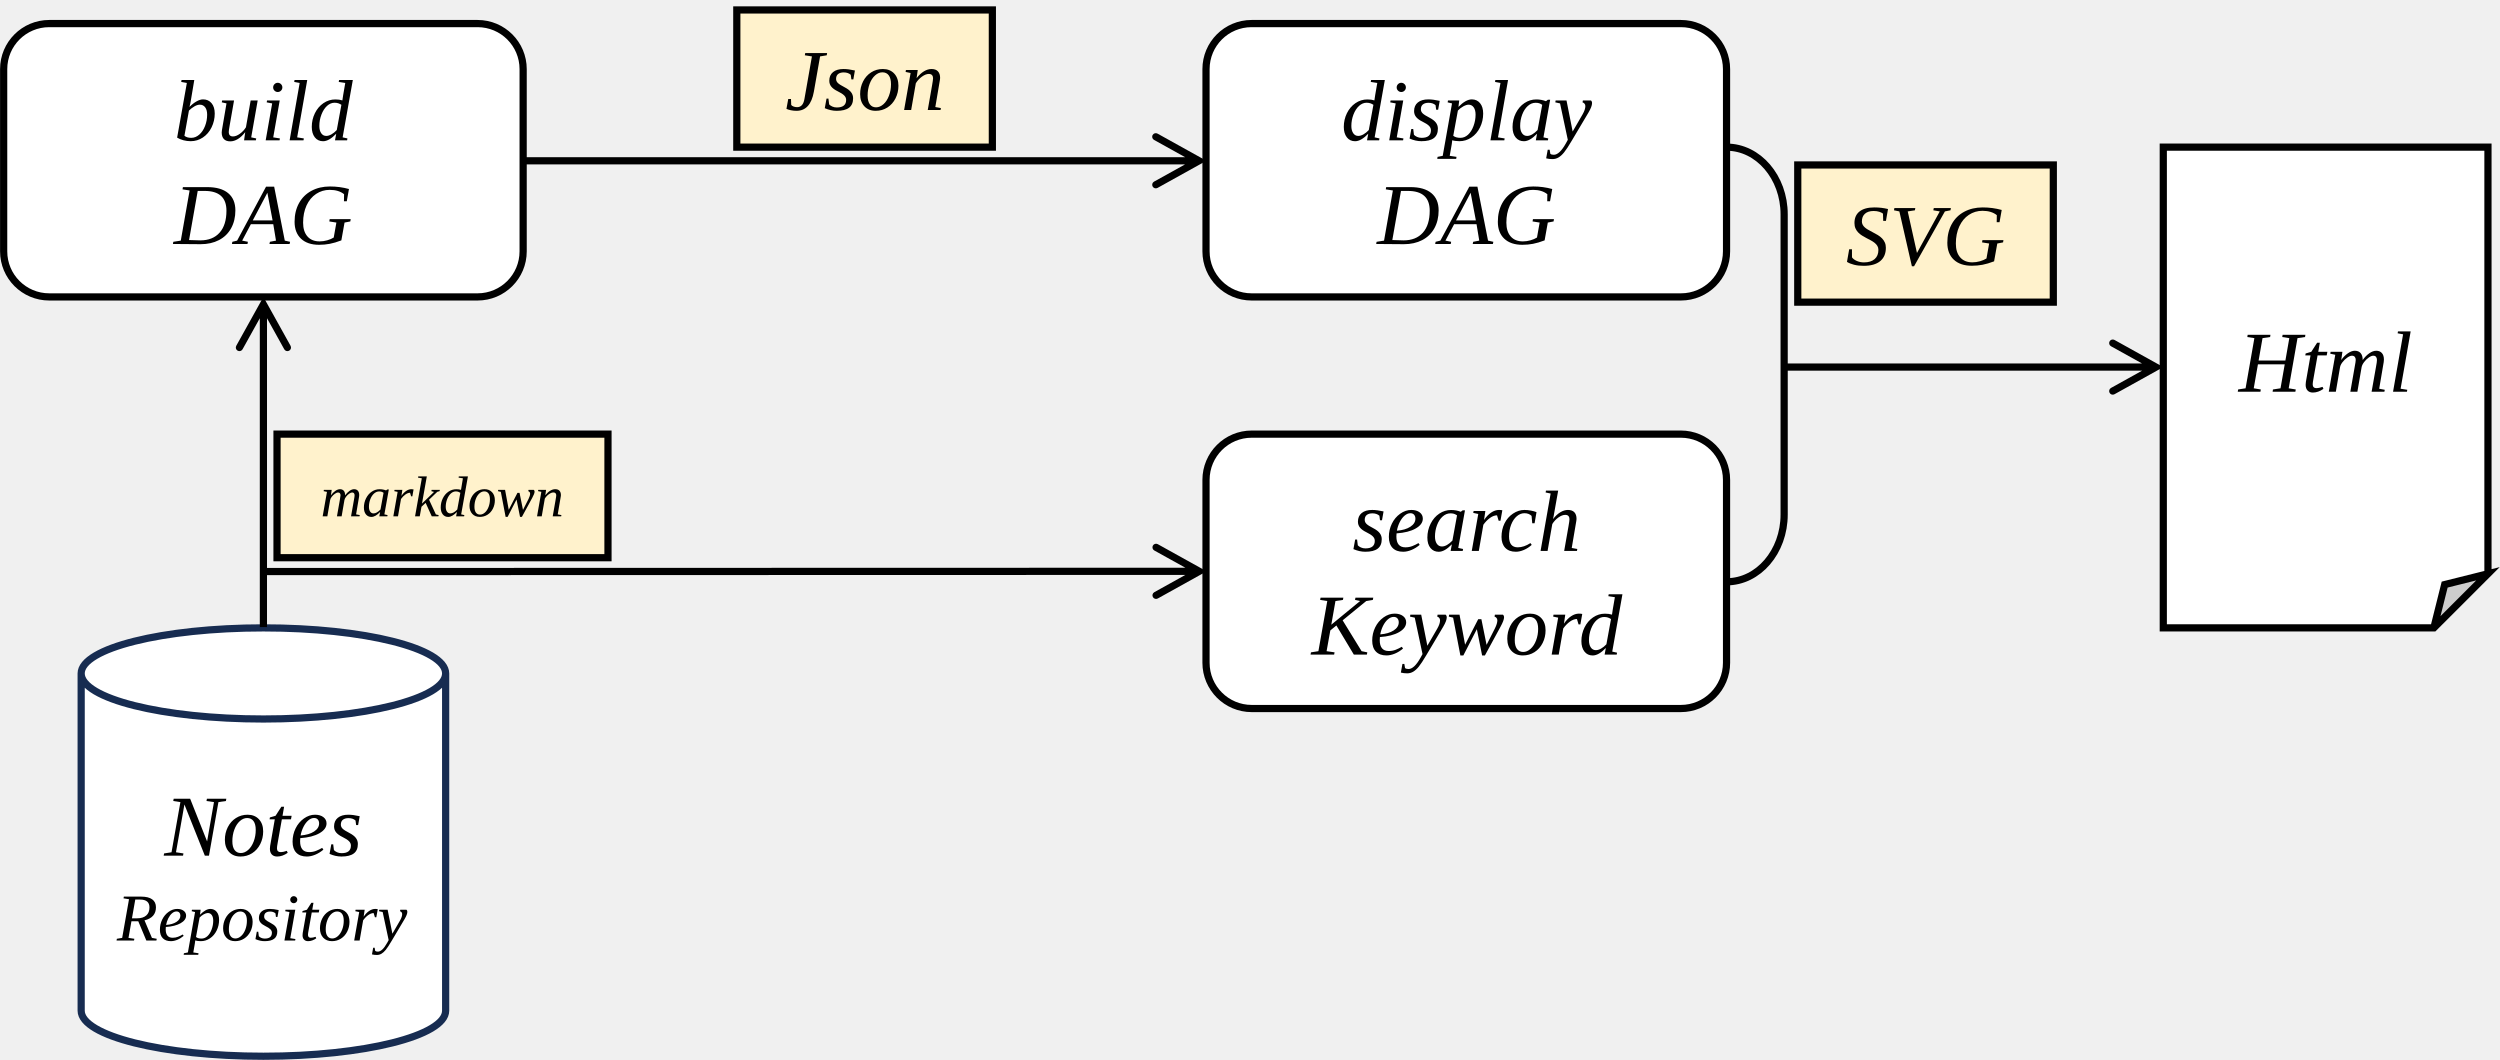
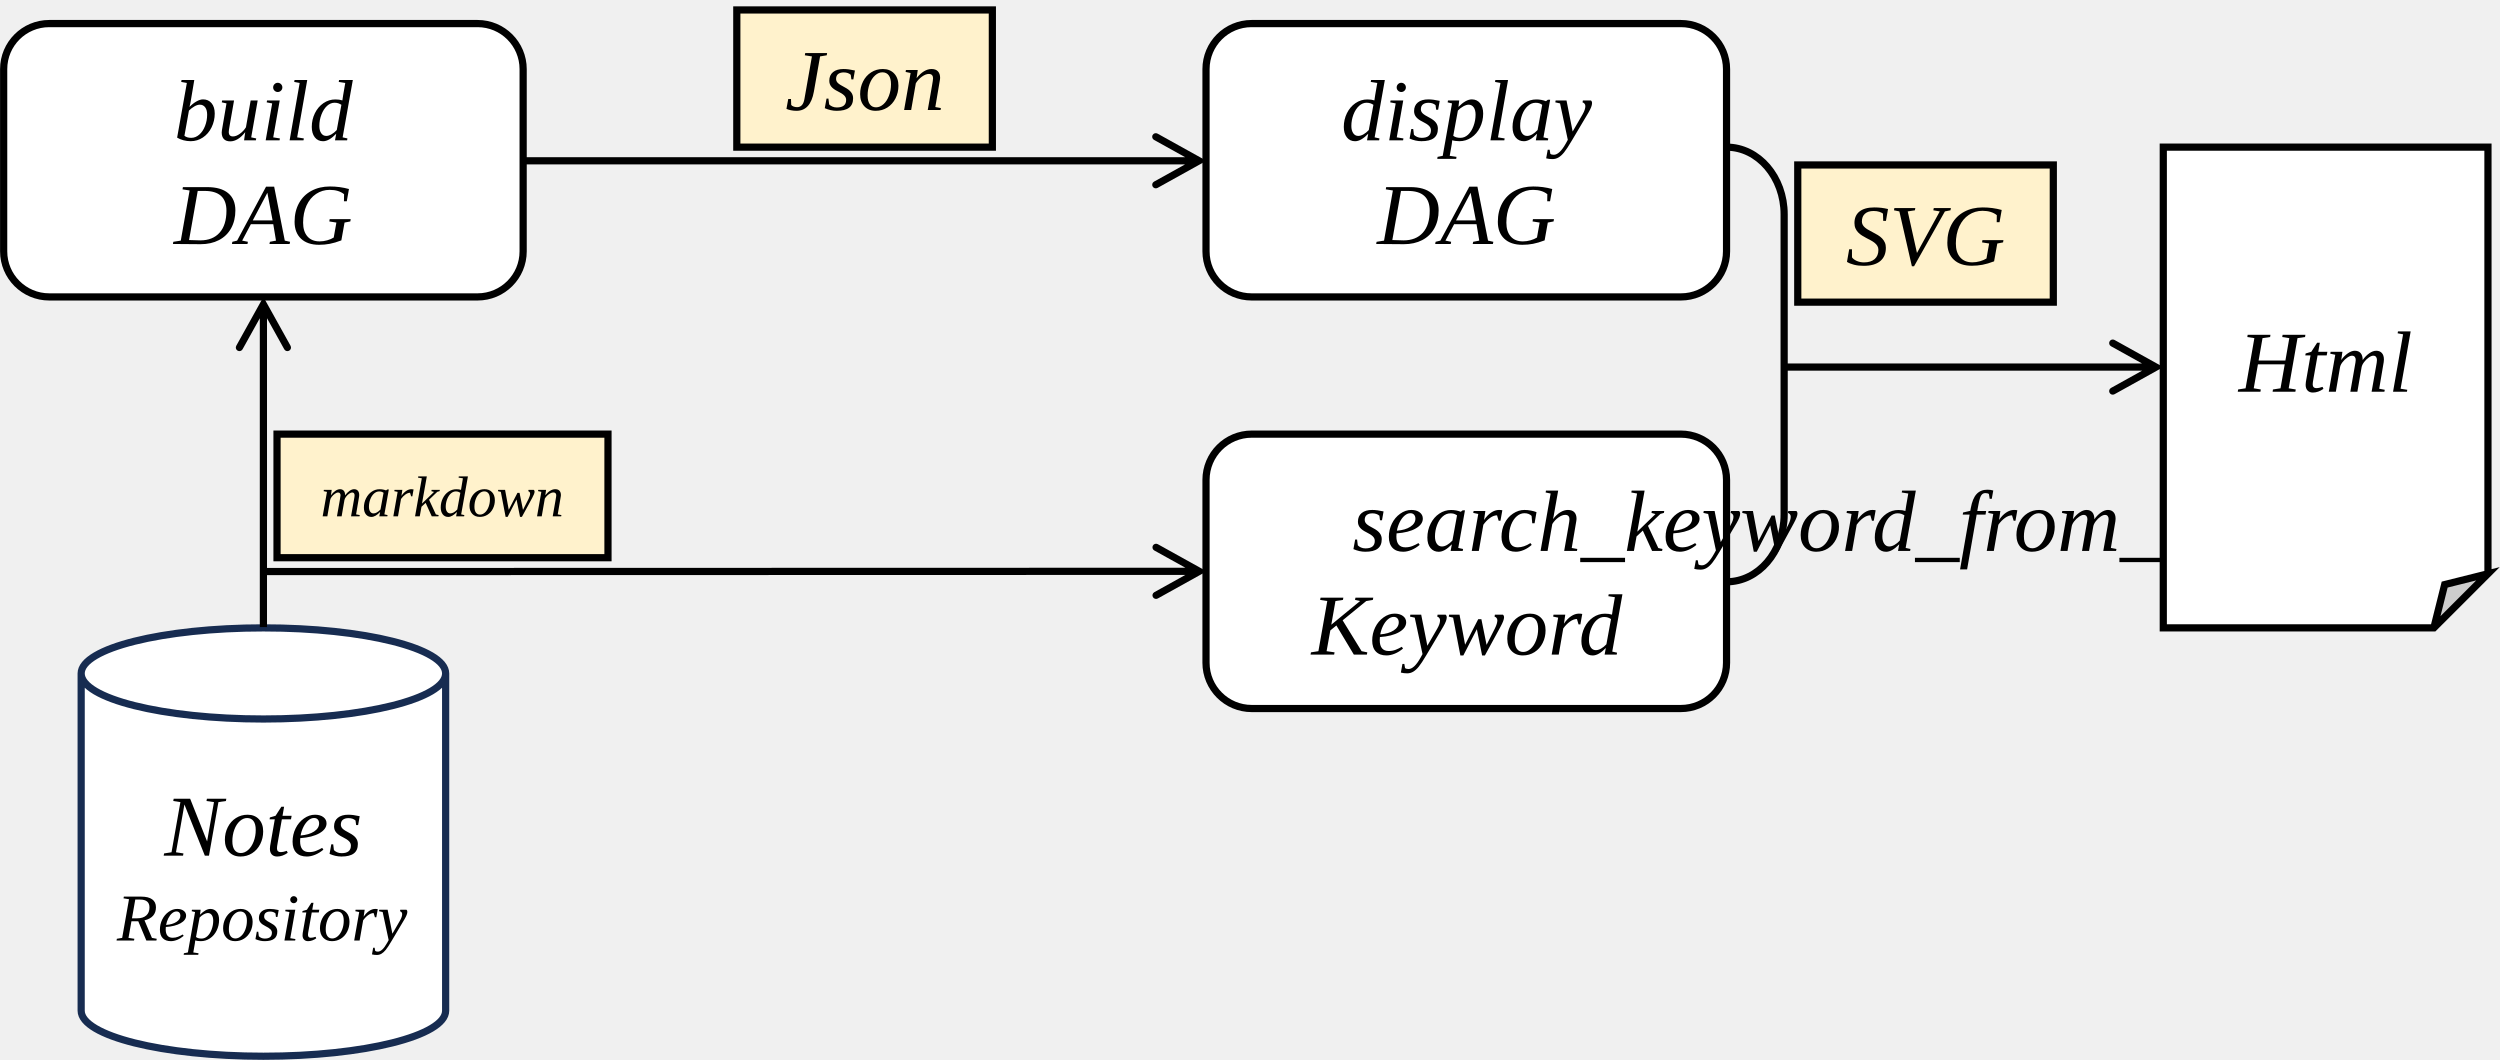
<svg xmlns="http://www.w3.org/2000/svg" width="2387" height="1012" xml:space="preserve" overflow="hidden">
  <g transform="translate(-664 -792)">
    <path d="M741.5 1435C741.5 1459.02 819.402 1478.5 915.5 1478.5 1011.6 1478.5 1089.5 1459.02 1089.5 1435L1089.5 1757C1089.5 1781.02 1011.6 1800.5 915.5 1800.5 819.402 1800.5 741.5 1781.02 741.5 1757Z" fill="#FFFFFF" fill-rule="evenodd" />
    <path d="M741.5 1435C741.5 1410.98 819.402 1391.5 915.5 1391.5 1011.6 1391.5 1089.5 1410.98 1089.5 1435 1089.5 1459.02 1011.6 1478.5 915.5 1478.5 819.402 1478.5 741.5 1459.02 741.5 1435Z" fill="#FFFFFF" fill-rule="evenodd" />
    <path d="M1089.5 1435C1089.5 1459.02 1011.6 1478.5 915.5 1478.5 819.402 1478.5 741.5 1459.02 741.5 1435 741.5 1410.98 819.402 1391.5 915.5 1391.5 1011.6 1391.5 1089.5 1410.98 1089.5 1435L1089.5 1757C1089.5 1781.02 1011.6 1800.5 915.5 1800.5 819.402 1800.5 741.5 1781.02 741.5 1757L741.5 1435" stroke="#172C51" stroke-width="6.875" stroke-miterlimit="8" fill="none" fill-rule="evenodd" />
    <text font-family="Times New Roman,Times New Roman_MSFontService,sans-serif" font-style="italic" font-weight="400" font-size="83" transform="matrix(1 0 0 1 820.881 1609)">Notes </text>
    <text font-family="Times New Roman,Times New Roman_MSFontService,sans-serif" font-style="italic" font-weight="400" font-size="64" transform="matrix(1 0 0 1 775.62 1690)">Repository</text>
    <path d="M667.5 858.001C667.5 833.976 686.976 814.5 711.001 814.5L1120 814.5C1144.02 814.5 1163.5 833.976 1163.5 858.001L1163.5 1032C1163.5 1056.02 1144.02 1075.5 1120 1075.5L711.001 1075.5C686.976 1075.5 667.5 1056.02 667.5 1032Z" stroke="#000000" stroke-width="6.875" stroke-miterlimit="8" fill="#FFFFFF" fill-rule="evenodd" />
    <text font-family="Times New Roman,Times New Roman_MSFontService,sans-serif" font-style="italic" font-weight="400" font-size="83" transform="matrix(1 0 0 1 830.047 926)">build</text>
    <text font-family="Times New Roman,Times New Roman_MSFontService,sans-serif" font-style="italic" font-weight="400" font-size="83" transform="matrix(1 0 0 1 830.047 1025)">DAG</text>
    <path d="M1815.5 858.001C1815.5 833.976 1834.98 814.5 1859 814.5L2269 814.5C2293.02 814.5 2312.5 833.976 2312.5 858.001L2312.5 1032C2312.5 1056.02 2293.02 1075.5 2269 1075.5L1859 1075.5C1834.98 1075.5 1815.5 1056.02 1815.5 1032Z" stroke="#000000" stroke-width="6.875" stroke-miterlimit="8" fill="#FFFFFF" fill-rule="evenodd" />
    <text font-family="Times New Roman,Times New Roman_MSFontService,sans-serif" font-style="italic" font-weight="400" font-size="83" transform="matrix(1 0 0 1 1944.54 926)">d</text>
    <text font-family="Times New Roman,Times New Roman_MSFontService,sans-serif" font-style="italic" font-weight="400" font-size="83" transform="matrix(1 0 0 1 1985.79 926)">isplay </text>
    <text font-family="Times New Roman,Times New Roman_MSFontService,sans-serif" font-style="italic" font-weight="400" font-size="83" transform="matrix(1 0 0 1 1978.92 1025)">DAG</text>
    <path d="M1163.5 942.063 1808.8 942.063 1808.8 948.938 1163.5 948.938ZM1769.22 919.579 1815.88 945.501 1769.22 971.422C1767.56 972.344 1765.47 971.746 1764.55 970.087 1763.62 968.427 1764.22 966.334 1765.88 965.412L1807.13 942.496 1807.13 948.505 1765.88 925.589C1764.22 924.667 1763.62 922.574 1764.55 920.914 1765.47 919.255 1767.56 918.657 1769.22 919.579Z" />
    <rect x="1367.5" y="801.5" width="244" height="131" stroke="#000000" stroke-width="6.875" stroke-miterlimit="8" fill="#FFF2CC" />
    <text font-family="Times New Roman,Times New Roman_MSFontService,sans-serif" font-style="italic" font-weight="400" font-size="83" transform="matrix(1 0 0 1 1413.65 897)">Json</text>
    <path d="M3.438-3.93546e-06 3.438 308.147-3.437 308.147-3.438 3.93546e-06ZM25.922 268.566 0 315.225-25.921 268.566C-26.843 266.907-26.245 264.814-24.586 263.892-22.926 262.97-20.833 263.568-19.911 265.228L3.005 306.478-3.005 306.478 19.912 265.228C20.834 263.568 22.927 262.97 24.586 263.892 26.246 264.814 26.844 266.907 25.922 268.566Z" transform="matrix(1 0 0 -1 915.5 1390.73)" />
    <rect x="928.5" y="1206.5" width="316" height="118" stroke="#000000" stroke-width="6.875" stroke-miterlimit="8" fill="#FFF2CC" />
    <text font-family="Times New Roman,Times New Roman_MSFontService,sans-serif" font-style="italic" font-weight="400" font-size="55" transform="matrix(1 0 0 1 970.095 1285)">markdown</text>
    <path d="M1815.5 1250.17C1815.5 1226.05 1835.05 1206.5 1859.17 1206.5L2268.83 1206.5C2292.95 1206.5 2312.5 1226.05 2312.5 1250.17L2312.5 1424.83C2312.5 1448.95 2292.95 1468.5 2268.83 1468.5L1859.17 1468.5C1835.05 1468.5 1815.5 1448.95 1815.5 1424.83Z" stroke="#000000" stroke-width="6.875" stroke-miterlimit="8" fill="#FFFFFF" fill-rule="evenodd" />
-     <text font-family="Times New Roman,Times New Roman_MSFontService,sans-serif" font-style="italic" font-weight="400" font-size="83" transform="matrix(1 0 0 1 1955.24 1318)">search</text>
+     <text font-family="Times New Roman,Times New Roman_MSFontService,sans-serif" font-style="italic" font-weight="400" font-size="83" transform="matrix(1 0 0 1 1955.24 1318)">search_keyword_from_files</text>
    <text font-family="Times New Roman,Times New Roman_MSFontService,sans-serif" font-style="italic" font-weight="400" font-size="83" transform="matrix(1 0 0 1 1916.28 1417)">Keyword</text>
    <path d="M0.001-3.438 893.551-3.206 893.549 3.669-0.001 3.438ZM853.97-25.701 900.622 0.233 853.956 26.143C852.296 27.064 850.204 26.466 849.282 24.806 848.361 23.146 848.959 21.053 850.619 20.132L891.875-2.774 891.873 3.236 850.629-19.692C848.97-20.614 848.372-22.707 849.295-24.366 850.217-26.026 852.31-26.623 853.97-25.701Z" transform="matrix(1 0 0 -1 915.5 1337.73)" />
    <path d="M2312.5 932.5C2342.88 932.5 2367.5 961.239 2367.5 996.691L2367.5 1283.31C2367.5 1318.76 2342.88 1347.5 2312.5 1347.5" stroke="#000000" stroke-width="6.875" stroke-miterlimit="8" fill="none" fill-rule="evenodd" />
    <path d="M2367.5 1139.06 2722.5 1139.06 2722.5 1145.94 2367.5 1145.94ZM2682.92 1116.58 2729.58 1142.5 2682.92 1168.42C2681.26 1169.34 2679.17 1168.75 2678.25 1167.09 2677.33 1165.43 2677.92 1163.33 2679.58 1162.41L2720.83 1139.5 2720.83 1145.51 2679.58 1122.59C2677.92 1121.67 2677.33 1119.57 2678.25 1117.91 2679.17 1116.25 2681.26 1115.66 2682.92 1116.58Z" />
    <rect x="2380.5" y="949.5" width="244" height="131" stroke="#000000" stroke-width="6.875" stroke-miterlimit="8" fill="#FFF2CC" />
    <text font-family="Times New Roman,Times New Roman_MSFontService,sans-serif" font-style="italic" font-weight="400" font-size="83" transform="matrix(1 0 0 1 2426.53 1045)">SVG</text>
    <path d="M2729.5 932.5 3039.5 932.5 3039.5 1339.83 2987.83 1391.5 2729.5 1391.5Z" fill="#FFFFFF" fill-rule="evenodd" />
    <path d="M2987.83 1391.5 2998.17 1350.17 3039.5 1339.83Z" fill="#CDCDCD" fill-rule="evenodd" />
    <path d="M2987.83 1391.5 2998.17 1350.17 3039.5 1339.83 2987.83 1391.5 2729.5 1391.5 2729.5 932.5 3039.5 932.5 3039.5 1339.83" stroke="#000000" stroke-width="6.875" stroke-miterlimit="8" fill="none" fill-rule="evenodd" />
    <text font-family="Times New Roman,Times New Roman_MSFontService,sans-serif" font-style="italic" font-weight="400" font-size="83" transform="matrix(1 0 0 1 2801.52 1166)">Html</text>
  </g>
</svg>
